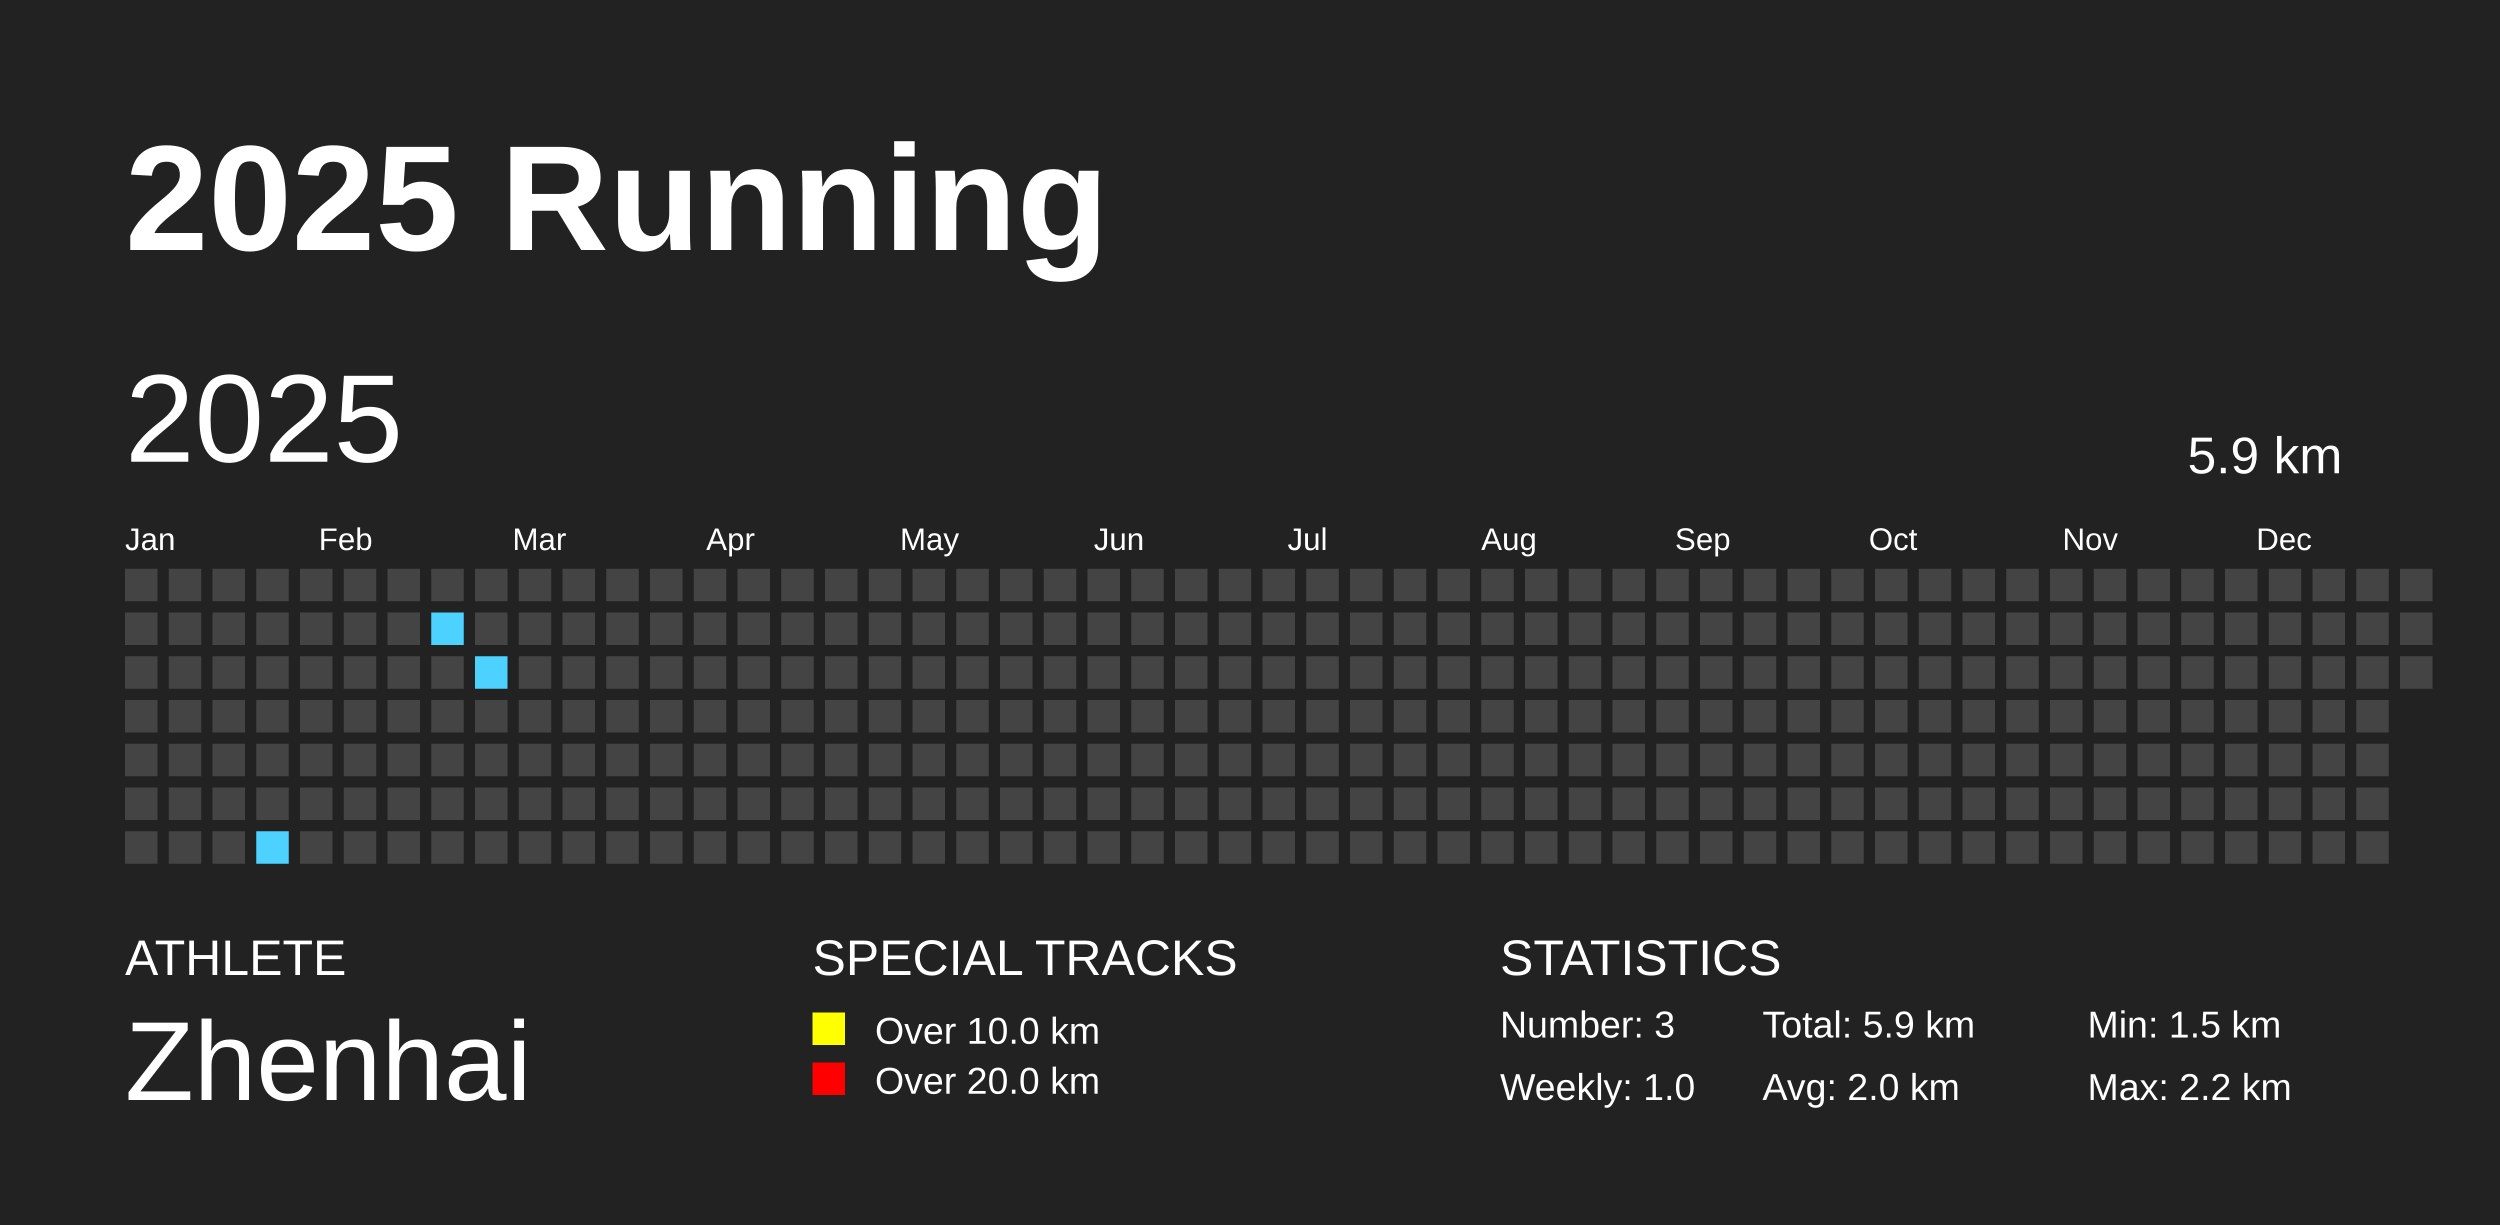
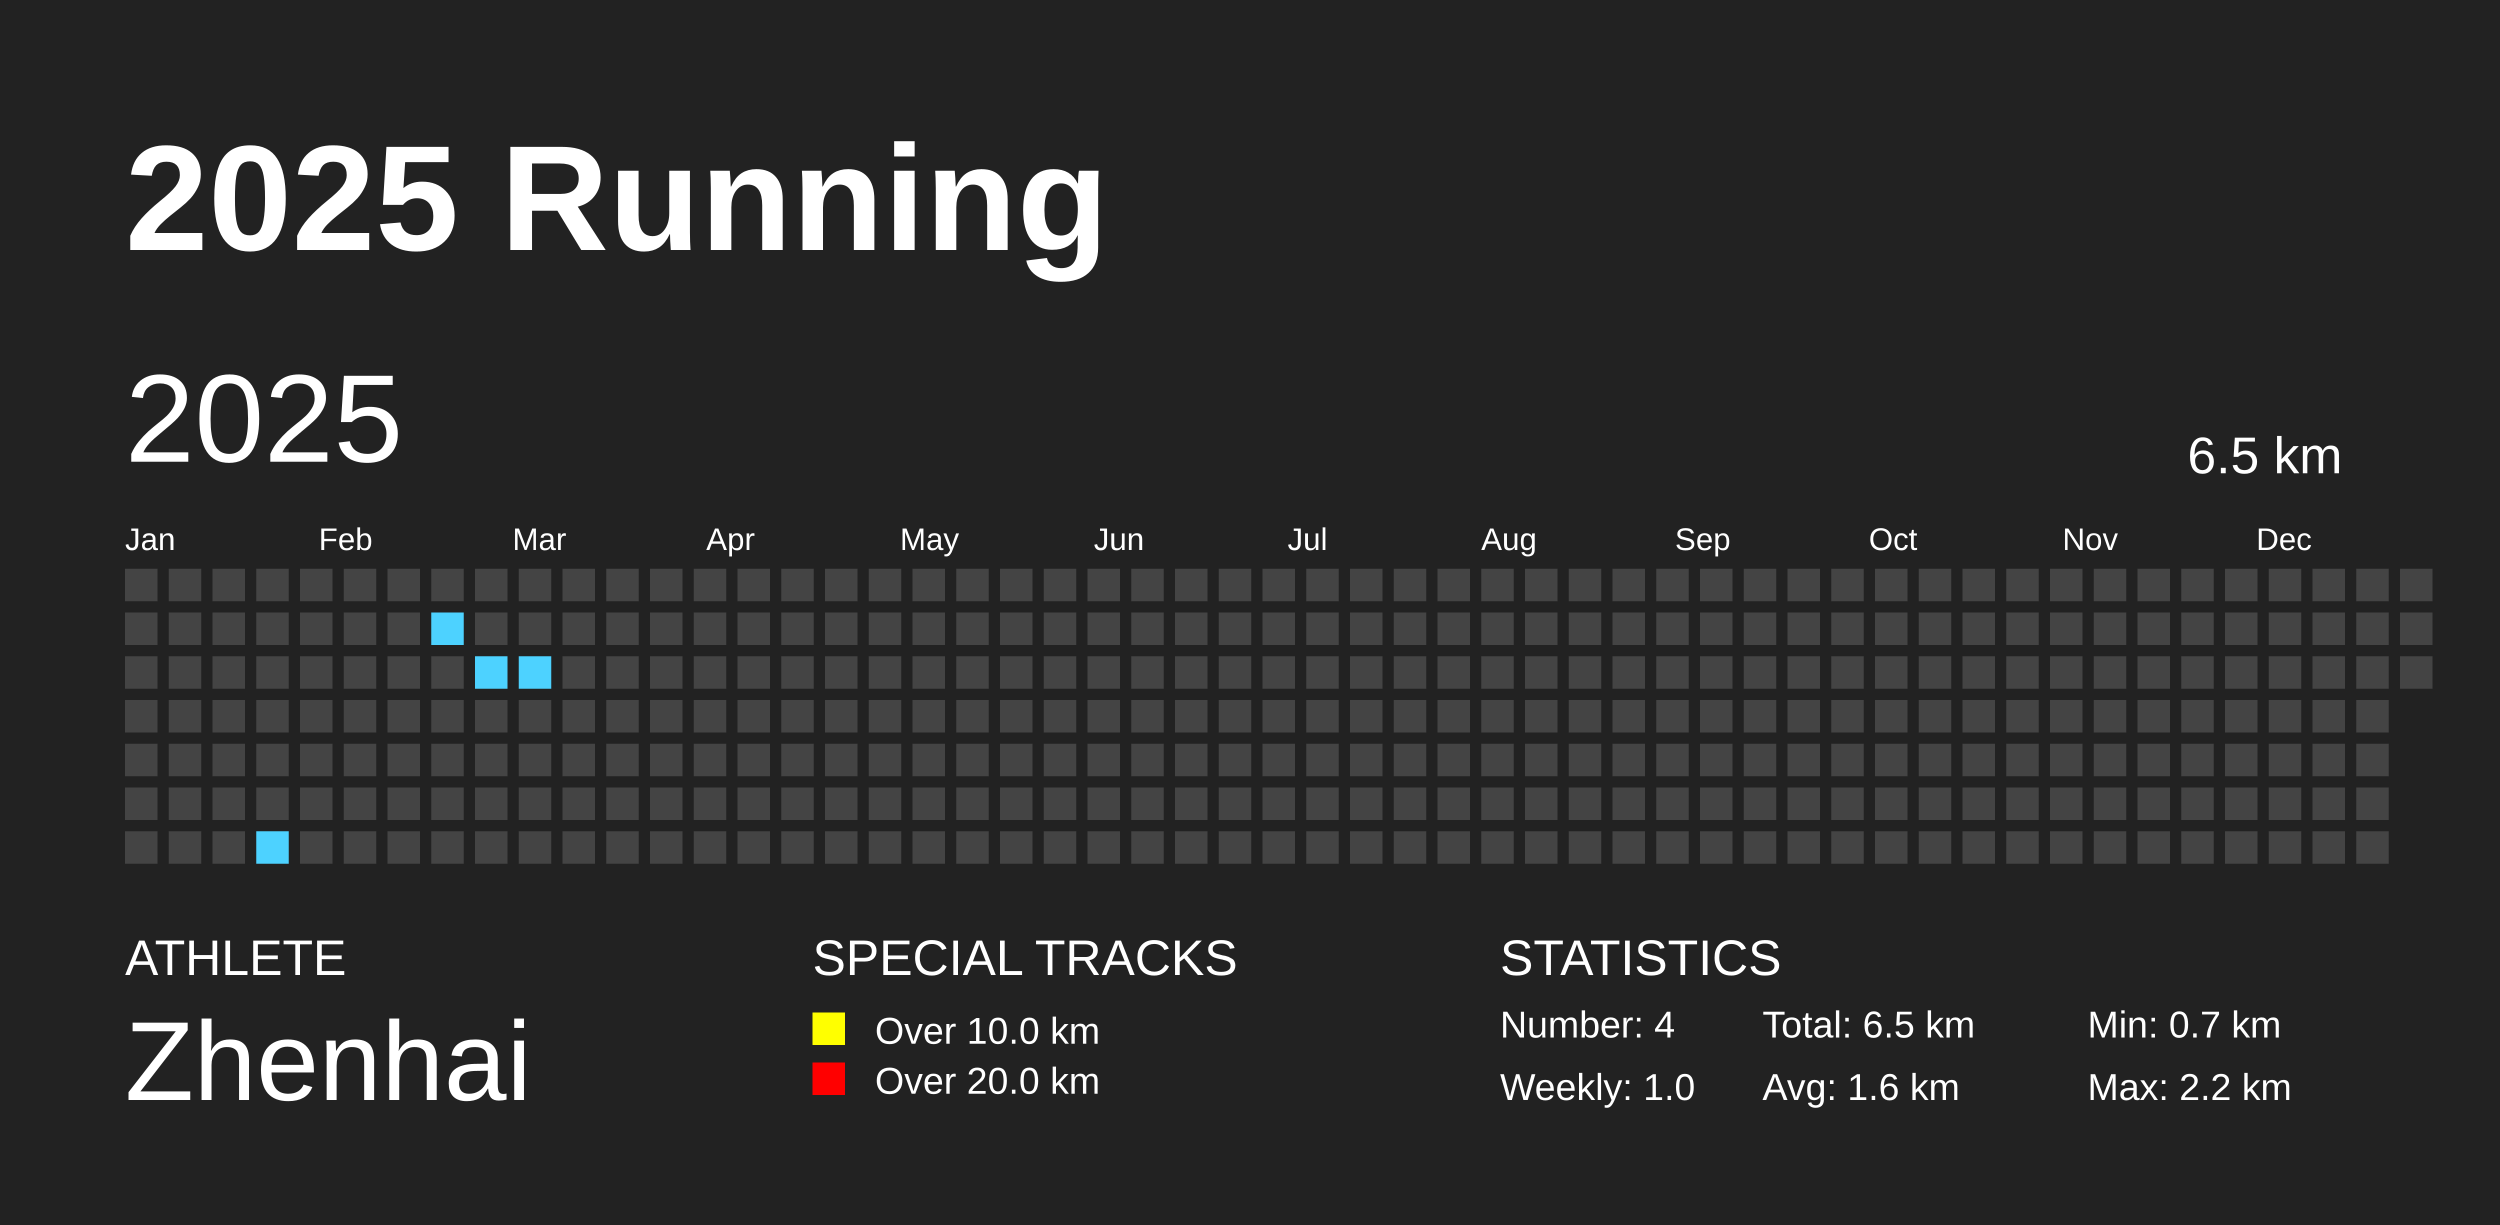
<svg xmlns="http://www.w3.org/2000/svg" baseProfile="full" height="98mm" version="1.1" viewBox="0,0,200,98" width="200mm">
  <defs />
  <rect fill="#222222" height="98" width="200" x="0" y="0" />
  <text fill="#FFFFFF" style="font-size:12px; font-family:Arial; font-weight:bold;" x="10" y="20">2025 Running</text>
  <text fill="#FFFFFF" style="font-size:4px; font-family:Arial" x="10" y="78">ATHLETE</text>
  <text fill="#FFFFFF" style="font-size:9px; font-family:Arial" x="10" y="88">Zhenhai</text>
  <text fill="#FFFFFF" style="font-size:4px; font-family:Arial" x="65" y="78">SPECIAL TRACKS</text>
  <rect fill="yellow" height="2.6" width="2.6" x="65" y="81" />
  <text fill="#FFFFFF" style="font-size:3px; font-family:Arial" x="70" y="83.5">Over 10.0 km</text>
  <rect fill="red" height="2.6" width="2.6" x="65" y="85" />
  <text fill="#FFFFFF" style="font-size:3px; font-family:Arial" x="70" y="87.5">Over 20.0 km</text>
  <text fill="#FFFFFF" style="font-size:4px; font-family:Arial" x="120" y="78">STATISTICS</text>
-   <text fill="#FFFFFF" style="font-size:3px; font-family:Arial" x="120" y="83">Number: 3</text>
+   <text fill="#FFFFFF" style="font-size:3px; font-family:Arial" x="120" y="83">Number: 4</text>
  <text fill="#FFFFFF" style="font-size:3px; font-family:Arial" x="120" y="88">Weekly: 1.0</text>
-   <text fill="#FFFFFF" style="font-size:3px; font-family:Arial" x="141" y="83">Total: 5.9 km</text>
-   <text fill="#FFFFFF" style="font-size:3px; font-family:Arial" x="141" y="88">Avg: 2.0 km</text>
-   <text fill="#FFFFFF" style="font-size:3px; font-family:Arial" x="167" y="83">Min: 1.5 km</text>
+   <text fill="#FFFFFF" style="font-size:3px; font-family:Arial" x="141" y="83">Total: 6.5 km</text>
+   <text fill="#FFFFFF" style="font-size:3px; font-family:Arial" x="141" y="88">Avg: 1.6 km</text>
+   <text fill="#FFFFFF" style="font-size:3px; font-family:Arial" x="167" y="83">Min: 0.7 km</text>
  <text fill="#FFFFFF" style="font-size:3px; font-family:Arial" x="167" y="88">Max: 2.2 km</text>
  <text dominant-baseline="hanging" fill="#FFFFFF" style="font-size:10.0px; font-family:Arial;" x="10" y="30">2025</text>
-   <text dominant-baseline="hanging" fill="#FFFFFF" style="font-size:4.125px; font-family:Arial;" x="175" y="35">5.9 km</text>
+   <text dominant-baseline="hanging" fill="#FFFFFF" style="font-size:4.125px; font-family:Arial;" x="175" y="35">6.5 km</text>
  <text fill="#FFFFFF" style="font-size:2.5px; font-family:Arial" x="10.0" y="44">Jan</text>
  <text fill="#FFFFFF" style="font-size:2.5px; font-family:Arial" x="25.5" y="44">Feb</text>
  <text fill="#FFFFFF" style="font-size:2.5px; font-family:Arial" x="41.0" y="44">Mar</text>
  <text fill="#FFFFFF" style="font-size:2.5px; font-family:Arial" x="56.5" y="44">Apr</text>
  <text fill="#FFFFFF" style="font-size:2.5px; font-family:Arial" x="72.0" y="44">May</text>
  <text fill="#FFFFFF" style="font-size:2.5px; font-family:Arial" x="87.5" y="44">Jun</text>
  <text fill="#FFFFFF" style="font-size:2.5px; font-family:Arial" x="103.0" y="44">Jul</text>
  <text fill="#FFFFFF" style="font-size:2.5px; font-family:Arial" x="118.5" y="44">Aug</text>
  <text fill="#FFFFFF" style="font-size:2.5px; font-family:Arial" x="134.0" y="44">Sep</text>
  <text fill="#FFFFFF" style="font-size:2.5px; font-family:Arial" x="149.5" y="44">Oct</text>
  <text fill="#FFFFFF" style="font-size:2.5px; font-family:Arial" x="165.0" y="44">Nov</text>
  <text fill="#FFFFFF" style="font-size:2.5px; font-family:Arial" x="180.5" y="44">Dec</text>
  <rect fill="#444444" height="2.6" width="2.6" x="10.0" y="45.5" />
  <rect fill="#444444" height="2.6" width="2.6" x="10.0" y="49.0" />
  <rect fill="#444444" height="2.6" width="2.6" x="10.0" y="52.5" />
  <rect fill="#444444" height="2.6" width="2.6" x="10.0" y="56.0" />
  <rect fill="#444444" height="2.6" width="2.6" x="10.0" y="59.5" />
  <rect fill="#444444" height="2.6" width="2.6" x="10.0" y="63.0" />
  <rect fill="#444444" height="2.6" width="2.6" x="10.0" y="66.5" />
  <rect fill="#444444" height="2.6" width="2.6" x="13.5" y="45.5" />
  <rect fill="#444444" height="2.6" width="2.6" x="13.5" y="49.0" />
  <rect fill="#444444" height="2.6" width="2.6" x="13.5" y="52.5" />
  <rect fill="#444444" height="2.6" width="2.6" x="13.5" y="56.0" />
  <rect fill="#444444" height="2.6" width="2.6" x="13.5" y="59.5" />
  <rect fill="#444444" height="2.6" width="2.6" x="13.5" y="63.0" />
  <rect fill="#444444" height="2.6" width="2.6" x="13.5" y="66.5" />
  <rect fill="#444444" height="2.6" width="2.6" x="17.0" y="45.5" />
  <rect fill="#444444" height="2.6" width="2.6" x="17.0" y="49.0" />
  <rect fill="#444444" height="2.6" width="2.6" x="17.0" y="52.5" />
  <rect fill="#444444" height="2.6" width="2.6" x="17.0" y="56.0" />
  <rect fill="#444444" height="2.6" width="2.6" x="17.0" y="59.5" />
  <rect fill="#444444" height="2.6" width="2.6" x="17.0" y="63.0" />
  <rect fill="#444444" height="2.6" width="2.6" x="17.0" y="66.5" />
  <rect fill="#444444" height="2.6" width="2.6" x="20.5" y="45.5" />
  <rect fill="#444444" height="2.6" width="2.6" x="20.5" y="49.0" />
  <rect fill="#444444" height="2.6" width="2.6" x="20.5" y="52.5" />
  <rect fill="#444444" height="2.6" width="2.6" x="20.5" y="56.0" />
  <rect fill="#444444" height="2.6" width="2.6" x="20.5" y="59.5" />
  <rect fill="#444444" height="2.6" width="2.6" x="20.5" y="63.0" />
  <rect fill="#4DD2FF" height="2.6" width="2.6" x="20.5" y="66.5" />
  <rect fill="#444444" height="2.6" width="2.6" x="24.0" y="45.5" />
  <rect fill="#444444" height="2.6" width="2.6" x="24.0" y="49.0" />
  <rect fill="#444444" height="2.6" width="2.6" x="24.0" y="52.5" />
  <rect fill="#444444" height="2.6" width="2.6" x="24.0" y="56.0" />
  <rect fill="#444444" height="2.6" width="2.6" x="24.0" y="59.5" />
  <rect fill="#444444" height="2.6" width="2.6" x="24.0" y="63.0" />
  <rect fill="#444444" height="2.6" width="2.6" x="24.0" y="66.5" />
  <rect fill="#444444" height="2.6" width="2.6" x="27.5" y="45.5" />
  <rect fill="#444444" height="2.6" width="2.6" x="27.5" y="49.0" />
  <rect fill="#444444" height="2.6" width="2.6" x="27.5" y="52.5" />
  <rect fill="#444444" height="2.6" width="2.6" x="27.5" y="56.0" />
  <rect fill="#444444" height="2.6" width="2.6" x="27.5" y="59.5" />
  <rect fill="#444444" height="2.6" width="2.6" x="27.5" y="63.0" />
  <rect fill="#444444" height="2.6" width="2.6" x="27.5" y="66.5" />
  <rect fill="#444444" height="2.6" width="2.6" x="31.0" y="45.5" />
  <rect fill="#444444" height="2.6" width="2.6" x="31.0" y="49.0" />
  <rect fill="#444444" height="2.6" width="2.6" x="31.0" y="52.5" />
  <rect fill="#444444" height="2.6" width="2.6" x="31.0" y="56.0" />
  <rect fill="#444444" height="2.6" width="2.6" x="31.0" y="59.5" />
  <rect fill="#444444" height="2.6" width="2.6" x="31.0" y="63.0" />
  <rect fill="#444444" height="2.6" width="2.6" x="31.0" y="66.5" />
  <rect fill="#444444" height="2.6" width="2.6" x="34.5" y="45.5" />
  <rect fill="#4DD2FF" height="2.6" width="2.6" x="34.5" y="49.0" />
  <rect fill="#444444" height="2.6" width="2.6" x="34.5" y="52.5" />
  <rect fill="#444444" height="2.6" width="2.6" x="34.5" y="56.0" />
  <rect fill="#444444" height="2.6" width="2.6" x="34.5" y="59.5" />
  <rect fill="#444444" height="2.6" width="2.6" x="34.5" y="63.0" />
  <rect fill="#444444" height="2.6" width="2.6" x="34.5" y="66.5" />
  <rect fill="#444444" height="2.6" width="2.6" x="38.0" y="45.5" />
  <rect fill="#444444" height="2.6" width="2.6" x="38.0" y="49.0" />
  <rect fill="#4DD2FF" height="2.6" width="2.6" x="38.0" y="52.5" />
  <rect fill="#444444" height="2.6" width="2.6" x="38.0" y="56.0" />
  <rect fill="#444444" height="2.6" width="2.6" x="38.0" y="59.5" />
  <rect fill="#444444" height="2.6" width="2.6" x="38.0" y="63.0" />
  <rect fill="#444444" height="2.6" width="2.6" x="38.0" y="66.5" />
  <rect fill="#444444" height="2.6" width="2.6" x="41.5" y="45.5" />
  <rect fill="#444444" height="2.6" width="2.6" x="41.5" y="49.0" />
-   <rect fill="#444444" height="2.6" width="2.6" x="41.5" y="52.5" />
+   <rect fill="#4DD2FF" height="2.6" width="2.6" x="41.5" y="52.5" />
  <rect fill="#444444" height="2.6" width="2.6" x="41.5" y="56.0" />
  <rect fill="#444444" height="2.6" width="2.6" x="41.5" y="59.5" />
  <rect fill="#444444" height="2.6" width="2.6" x="41.5" y="63.0" />
  <rect fill="#444444" height="2.6" width="2.6" x="41.5" y="66.5" />
  <rect fill="#444444" height="2.6" width="2.6" x="45.0" y="45.5" />
  <rect fill="#444444" height="2.6" width="2.6" x="45.0" y="49.0" />
  <rect fill="#444444" height="2.6" width="2.6" x="45.0" y="52.5" />
  <rect fill="#444444" height="2.6" width="2.6" x="45.0" y="56.0" />
  <rect fill="#444444" height="2.6" width="2.6" x="45.0" y="59.5" />
  <rect fill="#444444" height="2.6" width="2.6" x="45.0" y="63.0" />
  <rect fill="#444444" height="2.6" width="2.6" x="45.0" y="66.5" />
  <rect fill="#444444" height="2.6" width="2.6" x="48.5" y="45.5" />
  <rect fill="#444444" height="2.6" width="2.6" x="48.5" y="49.0" />
  <rect fill="#444444" height="2.6" width="2.6" x="48.5" y="52.5" />
  <rect fill="#444444" height="2.6" width="2.6" x="48.5" y="56.0" />
  <rect fill="#444444" height="2.6" width="2.6" x="48.5" y="59.5" />
  <rect fill="#444444" height="2.6" width="2.6" x="48.5" y="63.0" />
  <rect fill="#444444" height="2.6" width="2.6" x="48.5" y="66.5" />
  <rect fill="#444444" height="2.6" width="2.6" x="52.0" y="45.5" />
  <rect fill="#444444" height="2.6" width="2.6" x="52.0" y="49.0" />
  <rect fill="#444444" height="2.6" width="2.6" x="52.0" y="52.5" />
  <rect fill="#444444" height="2.6" width="2.6" x="52.0" y="56.0" />
  <rect fill="#444444" height="2.6" width="2.6" x="52.0" y="59.5" />
  <rect fill="#444444" height="2.6" width="2.6" x="52.0" y="63.0" />
  <rect fill="#444444" height="2.6" width="2.6" x="52.0" y="66.5" />
  <rect fill="#444444" height="2.6" width="2.6" x="55.5" y="45.5" />
  <rect fill="#444444" height="2.6" width="2.6" x="55.5" y="49.0" />
  <rect fill="#444444" height="2.6" width="2.6" x="55.5" y="52.5" />
  <rect fill="#444444" height="2.6" width="2.6" x="55.5" y="56.0" />
  <rect fill="#444444" height="2.6" width="2.6" x="55.5" y="59.5" />
  <rect fill="#444444" height="2.6" width="2.6" x="55.5" y="63.0" />
  <rect fill="#444444" height="2.6" width="2.6" x="55.5" y="66.5" />
  <rect fill="#444444" height="2.6" width="2.6" x="59.0" y="45.5" />
  <rect fill="#444444" height="2.6" width="2.6" x="59.0" y="49.0" />
  <rect fill="#444444" height="2.6" width="2.6" x="59.0" y="52.5" />
  <rect fill="#444444" height="2.6" width="2.6" x="59.0" y="56.0" />
  <rect fill="#444444" height="2.6" width="2.6" x="59.0" y="59.5" />
  <rect fill="#444444" height="2.6" width="2.6" x="59.0" y="63.0" />
  <rect fill="#444444" height="2.6" width="2.6" x="59.0" y="66.5" />
  <rect fill="#444444" height="2.6" width="2.6" x="62.5" y="45.5" />
  <rect fill="#444444" height="2.6" width="2.6" x="62.5" y="49.0" />
  <rect fill="#444444" height="2.6" width="2.6" x="62.5" y="52.5" />
  <rect fill="#444444" height="2.6" width="2.6" x="62.5" y="56.0" />
  <rect fill="#444444" height="2.6" width="2.6" x="62.5" y="59.5" />
  <rect fill="#444444" height="2.6" width="2.6" x="62.5" y="63.0" />
  <rect fill="#444444" height="2.6" width="2.6" x="62.5" y="66.5" />
  <rect fill="#444444" height="2.6" width="2.6" x="66.0" y="45.5" />
  <rect fill="#444444" height="2.6" width="2.6" x="66.0" y="49.0" />
  <rect fill="#444444" height="2.6" width="2.6" x="66.0" y="52.5" />
  <rect fill="#444444" height="2.6" width="2.6" x="66.0" y="56.0" />
  <rect fill="#444444" height="2.6" width="2.6" x="66.0" y="59.5" />
  <rect fill="#444444" height="2.6" width="2.6" x="66.0" y="63.0" />
  <rect fill="#444444" height="2.6" width="2.6" x="66.0" y="66.5" />
  <rect fill="#444444" height="2.6" width="2.6" x="69.5" y="45.5" />
  <rect fill="#444444" height="2.6" width="2.6" x="69.5" y="49.0" />
  <rect fill="#444444" height="2.6" width="2.6" x="69.5" y="52.5" />
  <rect fill="#444444" height="2.6" width="2.6" x="69.5" y="56.0" />
  <rect fill="#444444" height="2.6" width="2.6" x="69.5" y="59.5" />
  <rect fill="#444444" height="2.6" width="2.6" x="69.5" y="63.0" />
  <rect fill="#444444" height="2.6" width="2.6" x="69.5" y="66.5" />
  <rect fill="#444444" height="2.6" width="2.6" x="73.0" y="45.5" />
  <rect fill="#444444" height="2.6" width="2.6" x="73.0" y="49.0" />
  <rect fill="#444444" height="2.6" width="2.6" x="73.0" y="52.5" />
  <rect fill="#444444" height="2.6" width="2.6" x="73.0" y="56.0" />
  <rect fill="#444444" height="2.6" width="2.6" x="73.0" y="59.5" />
  <rect fill="#444444" height="2.6" width="2.6" x="73.0" y="63.0" />
  <rect fill="#444444" height="2.6" width="2.6" x="73.0" y="66.5" />
  <rect fill="#444444" height="2.6" width="2.6" x="76.5" y="45.5" />
  <rect fill="#444444" height="2.6" width="2.6" x="76.5" y="49.0" />
  <rect fill="#444444" height="2.6" width="2.6" x="76.5" y="52.5" />
  <rect fill="#444444" height="2.6" width="2.6" x="76.5" y="56.0" />
  <rect fill="#444444" height="2.6" width="2.6" x="76.5" y="59.5" />
  <rect fill="#444444" height="2.6" width="2.6" x="76.5" y="63.0" />
  <rect fill="#444444" height="2.6" width="2.6" x="76.5" y="66.5" />
  <rect fill="#444444" height="2.6" width="2.6" x="80.0" y="45.5" />
  <rect fill="#444444" height="2.6" width="2.6" x="80.0" y="49.0" />
  <rect fill="#444444" height="2.6" width="2.6" x="80.0" y="52.5" />
  <rect fill="#444444" height="2.6" width="2.6" x="80.0" y="56.0" />
  <rect fill="#444444" height="2.6" width="2.6" x="80.0" y="59.5" />
  <rect fill="#444444" height="2.6" width="2.6" x="80.0" y="63.0" />
  <rect fill="#444444" height="2.6" width="2.6" x="80.0" y="66.5" />
  <rect fill="#444444" height="2.6" width="2.6" x="83.5" y="45.5" />
  <rect fill="#444444" height="2.6" width="2.6" x="83.5" y="49.0" />
  <rect fill="#444444" height="2.6" width="2.6" x="83.5" y="52.5" />
  <rect fill="#444444" height="2.6" width="2.6" x="83.5" y="56.0" />
  <rect fill="#444444" height="2.6" width="2.6" x="83.5" y="59.5" />
  <rect fill="#444444" height="2.6" width="2.6" x="83.5" y="63.0" />
  <rect fill="#444444" height="2.6" width="2.6" x="83.5" y="66.5" />
  <rect fill="#444444" height="2.6" width="2.6" x="87.0" y="45.5" />
  <rect fill="#444444" height="2.6" width="2.6" x="87.0" y="49.0" />
  <rect fill="#444444" height="2.6" width="2.6" x="87.0" y="52.5" />
  <rect fill="#444444" height="2.6" width="2.6" x="87.0" y="56.0" />
  <rect fill="#444444" height="2.6" width="2.6" x="87.0" y="59.5" />
  <rect fill="#444444" height="2.6" width="2.6" x="87.0" y="63.0" />
  <rect fill="#444444" height="2.6" width="2.6" x="87.0" y="66.5" />
  <rect fill="#444444" height="2.6" width="2.6" x="90.5" y="45.5" />
  <rect fill="#444444" height="2.6" width="2.6" x="90.5" y="49.0" />
  <rect fill="#444444" height="2.6" width="2.6" x="90.5" y="52.5" />
  <rect fill="#444444" height="2.6" width="2.6" x="90.5" y="56.0" />
  <rect fill="#444444" height="2.6" width="2.6" x="90.5" y="59.5" />
  <rect fill="#444444" height="2.6" width="2.6" x="90.5" y="63.0" />
  <rect fill="#444444" height="2.6" width="2.6" x="90.5" y="66.5" />
  <rect fill="#444444" height="2.6" width="2.6" x="94.0" y="45.5" />
  <rect fill="#444444" height="2.6" width="2.6" x="94.0" y="49.0" />
  <rect fill="#444444" height="2.6" width="2.6" x="94.0" y="52.5" />
  <rect fill="#444444" height="2.6" width="2.6" x="94.0" y="56.0" />
  <rect fill="#444444" height="2.6" width="2.6" x="94.0" y="59.5" />
  <rect fill="#444444" height="2.6" width="2.6" x="94.0" y="63.0" />
  <rect fill="#444444" height="2.6" width="2.6" x="94.0" y="66.5" />
  <rect fill="#444444" height="2.6" width="2.6" x="97.5" y="45.5" />
  <rect fill="#444444" height="2.6" width="2.6" x="97.5" y="49.0" />
  <rect fill="#444444" height="2.6" width="2.6" x="97.5" y="52.5" />
  <rect fill="#444444" height="2.6" width="2.6" x="97.5" y="56.0" />
  <rect fill="#444444" height="2.6" width="2.6" x="97.5" y="59.5" />
  <rect fill="#444444" height="2.6" width="2.6" x="97.5" y="63.0" />
  <rect fill="#444444" height="2.6" width="2.6" x="97.5" y="66.5" />
  <rect fill="#444444" height="2.6" width="2.6" x="101.0" y="45.5" />
  <rect fill="#444444" height="2.6" width="2.6" x="101.0" y="49.0" />
  <rect fill="#444444" height="2.6" width="2.6" x="101.0" y="52.5" />
  <rect fill="#444444" height="2.6" width="2.6" x="101.0" y="56.0" />
  <rect fill="#444444" height="2.6" width="2.6" x="101.0" y="59.5" />
  <rect fill="#444444" height="2.6" width="2.6" x="101.0" y="63.0" />
  <rect fill="#444444" height="2.6" width="2.6" x="101.0" y="66.5" />
  <rect fill="#444444" height="2.6" width="2.6" x="104.5" y="45.5" />
  <rect fill="#444444" height="2.6" width="2.6" x="104.5" y="49.0" />
  <rect fill="#444444" height="2.6" width="2.6" x="104.5" y="52.5" />
  <rect fill="#444444" height="2.6" width="2.6" x="104.5" y="56.0" />
  <rect fill="#444444" height="2.6" width="2.6" x="104.5" y="59.5" />
  <rect fill="#444444" height="2.6" width="2.6" x="104.5" y="63.0" />
  <rect fill="#444444" height="2.6" width="2.6" x="104.5" y="66.5" />
  <rect fill="#444444" height="2.6" width="2.6" x="108.0" y="45.5" />
  <rect fill="#444444" height="2.6" width="2.6" x="108.0" y="49.0" />
  <rect fill="#444444" height="2.6" width="2.6" x="108.0" y="52.5" />
  <rect fill="#444444" height="2.6" width="2.6" x="108.0" y="56.0" />
  <rect fill="#444444" height="2.6" width="2.6" x="108.0" y="59.5" />
  <rect fill="#444444" height="2.6" width="2.6" x="108.0" y="63.0" />
  <rect fill="#444444" height="2.6" width="2.6" x="108.0" y="66.5" />
  <rect fill="#444444" height="2.6" width="2.6" x="111.5" y="45.5" />
  <rect fill="#444444" height="2.6" width="2.6" x="111.5" y="49.0" />
  <rect fill="#444444" height="2.6" width="2.6" x="111.5" y="52.5" />
  <rect fill="#444444" height="2.6" width="2.6" x="111.5" y="56.0" />
  <rect fill="#444444" height="2.6" width="2.6" x="111.5" y="59.5" />
  <rect fill="#444444" height="2.6" width="2.6" x="111.5" y="63.0" />
  <rect fill="#444444" height="2.6" width="2.6" x="111.5" y="66.5" />
  <rect fill="#444444" height="2.6" width="2.6" x="115.0" y="45.5" />
  <rect fill="#444444" height="2.6" width="2.6" x="115.0" y="49.0" />
  <rect fill="#444444" height="2.6" width="2.6" x="115.0" y="52.5" />
  <rect fill="#444444" height="2.6" width="2.6" x="115.0" y="56.0" />
  <rect fill="#444444" height="2.6" width="2.6" x="115.0" y="59.5" />
  <rect fill="#444444" height="2.6" width="2.6" x="115.0" y="63.0" />
  <rect fill="#444444" height="2.6" width="2.6" x="115.0" y="66.5" />
  <rect fill="#444444" height="2.6" width="2.6" x="118.5" y="45.5" />
  <rect fill="#444444" height="2.6" width="2.6" x="118.5" y="49.0" />
  <rect fill="#444444" height="2.6" width="2.6" x="118.5" y="52.5" />
  <rect fill="#444444" height="2.6" width="2.6" x="118.5" y="56.0" />
  <rect fill="#444444" height="2.6" width="2.6" x="118.5" y="59.5" />
  <rect fill="#444444" height="2.6" width="2.6" x="118.5" y="63.0" />
  <rect fill="#444444" height="2.6" width="2.6" x="118.5" y="66.5" />
  <rect fill="#444444" height="2.6" width="2.6" x="122.0" y="45.5" />
  <rect fill="#444444" height="2.6" width="2.6" x="122.0" y="49.0" />
  <rect fill="#444444" height="2.6" width="2.6" x="122.0" y="52.5" />
  <rect fill="#444444" height="2.6" width="2.6" x="122.0" y="56.0" />
  <rect fill="#444444" height="2.6" width="2.6" x="122.0" y="59.5" />
  <rect fill="#444444" height="2.6" width="2.6" x="122.0" y="63.0" />
  <rect fill="#444444" height="2.6" width="2.6" x="122.0" y="66.5" />
  <rect fill="#444444" height="2.6" width="2.6" x="125.5" y="45.5" />
  <rect fill="#444444" height="2.6" width="2.6" x="125.5" y="49.0" />
  <rect fill="#444444" height="2.6" width="2.6" x="125.5" y="52.5" />
  <rect fill="#444444" height="2.6" width="2.6" x="125.5" y="56.0" />
  <rect fill="#444444" height="2.6" width="2.6" x="125.5" y="59.5" />
  <rect fill="#444444" height="2.6" width="2.6" x="125.5" y="63.0" />
  <rect fill="#444444" height="2.6" width="2.6" x="125.5" y="66.5" />
  <rect fill="#444444" height="2.6" width="2.6" x="129.0" y="45.5" />
  <rect fill="#444444" height="2.6" width="2.6" x="129.0" y="49.0" />
  <rect fill="#444444" height="2.6" width="2.6" x="129.0" y="52.5" />
  <rect fill="#444444" height="2.6" width="2.6" x="129.0" y="56.0" />
  <rect fill="#444444" height="2.6" width="2.6" x="129.0" y="59.5" />
  <rect fill="#444444" height="2.6" width="2.6" x="129.0" y="63.0" />
  <rect fill="#444444" height="2.6" width="2.6" x="129.0" y="66.5" />
  <rect fill="#444444" height="2.6" width="2.6" x="132.5" y="45.5" />
  <rect fill="#444444" height="2.6" width="2.6" x="132.5" y="49.0" />
  <rect fill="#444444" height="2.6" width="2.6" x="132.5" y="52.5" />
  <rect fill="#444444" height="2.6" width="2.6" x="132.5" y="56.0" />
  <rect fill="#444444" height="2.6" width="2.6" x="132.5" y="59.5" />
  <rect fill="#444444" height="2.6" width="2.6" x="132.5" y="63.0" />
  <rect fill="#444444" height="2.6" width="2.6" x="132.5" y="66.5" />
  <rect fill="#444444" height="2.6" width="2.6" x="136.0" y="45.5" />
  <rect fill="#444444" height="2.6" width="2.6" x="136.0" y="49.0" />
  <rect fill="#444444" height="2.6" width="2.6" x="136.0" y="52.5" />
  <rect fill="#444444" height="2.6" width="2.6" x="136.0" y="56.0" />
  <rect fill="#444444" height="2.6" width="2.6" x="136.0" y="59.5" />
  <rect fill="#444444" height="2.6" width="2.6" x="136.0" y="63.0" />
  <rect fill="#444444" height="2.6" width="2.6" x="136.0" y="66.5" />
  <rect fill="#444444" height="2.6" width="2.6" x="139.5" y="45.5" />
  <rect fill="#444444" height="2.6" width="2.6" x="139.5" y="49.0" />
  <rect fill="#444444" height="2.6" width="2.6" x="139.5" y="52.5" />
  <rect fill="#444444" height="2.6" width="2.6" x="139.5" y="56.0" />
  <rect fill="#444444" height="2.6" width="2.6" x="139.5" y="59.5" />
  <rect fill="#444444" height="2.6" width="2.6" x="139.5" y="63.0" />
  <rect fill="#444444" height="2.6" width="2.6" x="139.5" y="66.5" />
  <rect fill="#444444" height="2.6" width="2.6" x="143.0" y="45.5" />
  <rect fill="#444444" height="2.6" width="2.6" x="143.0" y="49.0" />
  <rect fill="#444444" height="2.6" width="2.6" x="143.0" y="52.5" />
  <rect fill="#444444" height="2.6" width="2.6" x="143.0" y="56.0" />
  <rect fill="#444444" height="2.6" width="2.6" x="143.0" y="59.5" />
  <rect fill="#444444" height="2.6" width="2.6" x="143.0" y="63.0" />
  <rect fill="#444444" height="2.6" width="2.6" x="143.0" y="66.5" />
  <rect fill="#444444" height="2.6" width="2.6" x="146.5" y="45.5" />
  <rect fill="#444444" height="2.6" width="2.6" x="146.5" y="49.0" />
  <rect fill="#444444" height="2.6" width="2.6" x="146.5" y="52.5" />
  <rect fill="#444444" height="2.6" width="2.6" x="146.5" y="56.0" />
  <rect fill="#444444" height="2.6" width="2.6" x="146.5" y="59.5" />
  <rect fill="#444444" height="2.6" width="2.6" x="146.5" y="63.0" />
  <rect fill="#444444" height="2.6" width="2.6" x="146.5" y="66.5" />
  <rect fill="#444444" height="2.6" width="2.6" x="150.0" y="45.5" />
  <rect fill="#444444" height="2.6" width="2.6" x="150.0" y="49.0" />
  <rect fill="#444444" height="2.6" width="2.6" x="150.0" y="52.5" />
  <rect fill="#444444" height="2.6" width="2.6" x="150.0" y="56.0" />
  <rect fill="#444444" height="2.6" width="2.6" x="150.0" y="59.5" />
  <rect fill="#444444" height="2.6" width="2.6" x="150.0" y="63.0" />
  <rect fill="#444444" height="2.6" width="2.6" x="150.0" y="66.5" />
  <rect fill="#444444" height="2.6" width="2.6" x="153.5" y="45.5" />
  <rect fill="#444444" height="2.6" width="2.6" x="153.5" y="49.0" />
  <rect fill="#444444" height="2.6" width="2.6" x="153.5" y="52.5" />
  <rect fill="#444444" height="2.6" width="2.6" x="153.5" y="56.0" />
  <rect fill="#444444" height="2.6" width="2.6" x="153.5" y="59.5" />
  <rect fill="#444444" height="2.6" width="2.6" x="153.5" y="63.0" />
  <rect fill="#444444" height="2.6" width="2.6" x="153.5" y="66.5" />
  <rect fill="#444444" height="2.6" width="2.6" x="157.0" y="45.5" />
  <rect fill="#444444" height="2.6" width="2.6" x="157.0" y="49.0" />
  <rect fill="#444444" height="2.6" width="2.6" x="157.0" y="52.5" />
  <rect fill="#444444" height="2.6" width="2.6" x="157.0" y="56.0" />
  <rect fill="#444444" height="2.6" width="2.6" x="157.0" y="59.5" />
  <rect fill="#444444" height="2.6" width="2.6" x="157.0" y="63.0" />
  <rect fill="#444444" height="2.6" width="2.6" x="157.0" y="66.5" />
  <rect fill="#444444" height="2.6" width="2.6" x="160.5" y="45.5" />
  <rect fill="#444444" height="2.6" width="2.6" x="160.5" y="49.0" />
  <rect fill="#444444" height="2.6" width="2.6" x="160.5" y="52.5" />
  <rect fill="#444444" height="2.6" width="2.6" x="160.5" y="56.0" />
  <rect fill="#444444" height="2.6" width="2.6" x="160.5" y="59.5" />
  <rect fill="#444444" height="2.6" width="2.6" x="160.5" y="63.0" />
  <rect fill="#444444" height="2.6" width="2.6" x="160.5" y="66.5" />
  <rect fill="#444444" height="2.6" width="2.6" x="164.0" y="45.5" />
  <rect fill="#444444" height="2.6" width="2.6" x="164.0" y="49.0" />
  <rect fill="#444444" height="2.6" width="2.6" x="164.0" y="52.5" />
  <rect fill="#444444" height="2.6" width="2.6" x="164.0" y="56.0" />
  <rect fill="#444444" height="2.6" width="2.6" x="164.0" y="59.5" />
  <rect fill="#444444" height="2.6" width="2.6" x="164.0" y="63.0" />
  <rect fill="#444444" height="2.6" width="2.6" x="164.0" y="66.5" />
  <rect fill="#444444" height="2.6" width="2.6" x="167.5" y="45.5" />
  <rect fill="#444444" height="2.6" width="2.6" x="167.5" y="49.0" />
  <rect fill="#444444" height="2.6" width="2.6" x="167.5" y="52.5" />
  <rect fill="#444444" height="2.6" width="2.6" x="167.5" y="56.0" />
  <rect fill="#444444" height="2.6" width="2.6" x="167.5" y="59.5" />
  <rect fill="#444444" height="2.6" width="2.6" x="167.5" y="63.0" />
  <rect fill="#444444" height="2.6" width="2.6" x="167.5" y="66.5" />
  <rect fill="#444444" height="2.6" width="2.6" x="171.0" y="45.5" />
  <rect fill="#444444" height="2.6" width="2.6" x="171.0" y="49.0" />
  <rect fill="#444444" height="2.6" width="2.6" x="171.0" y="52.5" />
  <rect fill="#444444" height="2.6" width="2.6" x="171.0" y="56.0" />
  <rect fill="#444444" height="2.6" width="2.6" x="171.0" y="59.5" />
  <rect fill="#444444" height="2.6" width="2.6" x="171.0" y="63.0" />
  <rect fill="#444444" height="2.6" width="2.6" x="171.0" y="66.5" />
  <rect fill="#444444" height="2.6" width="2.6" x="174.5" y="45.5" />
  <rect fill="#444444" height="2.6" width="2.6" x="174.5" y="49.0" />
  <rect fill="#444444" height="2.6" width="2.6" x="174.5" y="52.5" />
  <rect fill="#444444" height="2.6" width="2.6" x="174.5" y="56.0" />
  <rect fill="#444444" height="2.6" width="2.6" x="174.5" y="59.5" />
  <rect fill="#444444" height="2.6" width="2.6" x="174.5" y="63.0" />
  <rect fill="#444444" height="2.6" width="2.6" x="174.5" y="66.5" />
  <rect fill="#444444" height="2.6" width="2.6" x="178.0" y="45.5" />
  <rect fill="#444444" height="2.6" width="2.6" x="178.0" y="49.0" />
  <rect fill="#444444" height="2.6" width="2.6" x="178.0" y="52.5" />
  <rect fill="#444444" height="2.6" width="2.6" x="178.0" y="56.0" />
  <rect fill="#444444" height="2.6" width="2.6" x="178.0" y="59.5" />
  <rect fill="#444444" height="2.6" width="2.6" x="178.0" y="63.0" />
  <rect fill="#444444" height="2.6" width="2.6" x="178.0" y="66.5" />
  <rect fill="#444444" height="2.6" width="2.6" x="181.5" y="45.5" />
  <rect fill="#444444" height="2.6" width="2.6" x="181.5" y="49.0" />
  <rect fill="#444444" height="2.6" width="2.6" x="181.5" y="52.5" />
  <rect fill="#444444" height="2.6" width="2.6" x="181.5" y="56.0" />
  <rect fill="#444444" height="2.6" width="2.6" x="181.5" y="59.5" />
  <rect fill="#444444" height="2.6" width="2.6" x="181.5" y="63.0" />
  <rect fill="#444444" height="2.6" width="2.6" x="181.5" y="66.5" />
  <rect fill="#444444" height="2.6" width="2.6" x="185.0" y="45.5" />
  <rect fill="#444444" height="2.6" width="2.6" x="185.0" y="49.0" />
  <rect fill="#444444" height="2.6" width="2.6" x="185.0" y="52.5" />
  <rect fill="#444444" height="2.6" width="2.6" x="185.0" y="56.0" />
  <rect fill="#444444" height="2.6" width="2.6" x="185.0" y="59.5" />
  <rect fill="#444444" height="2.6" width="2.6" x="185.0" y="63.0" />
  <rect fill="#444444" height="2.6" width="2.6" x="185.0" y="66.5" />
  <rect fill="#444444" height="2.6" width="2.6" x="188.5" y="45.5" />
  <rect fill="#444444" height="2.6" width="2.6" x="188.5" y="49.0" />
  <rect fill="#444444" height="2.6" width="2.6" x="188.5" y="52.5" />
  <rect fill="#444444" height="2.6" width="2.6" x="188.5" y="56.0" />
  <rect fill="#444444" height="2.6" width="2.6" x="188.5" y="59.5" />
  <rect fill="#444444" height="2.6" width="2.6" x="188.5" y="63.0" />
  <rect fill="#444444" height="2.6" width="2.6" x="188.5" y="66.5" />
  <rect fill="#444444" height="2.6" width="2.6" x="192.0" y="45.5" />
  <rect fill="#444444" height="2.6" width="2.6" x="192.0" y="49.0" />
  <rect fill="#444444" height="2.6" width="2.6" x="192.0" y="52.5" />
</svg>
